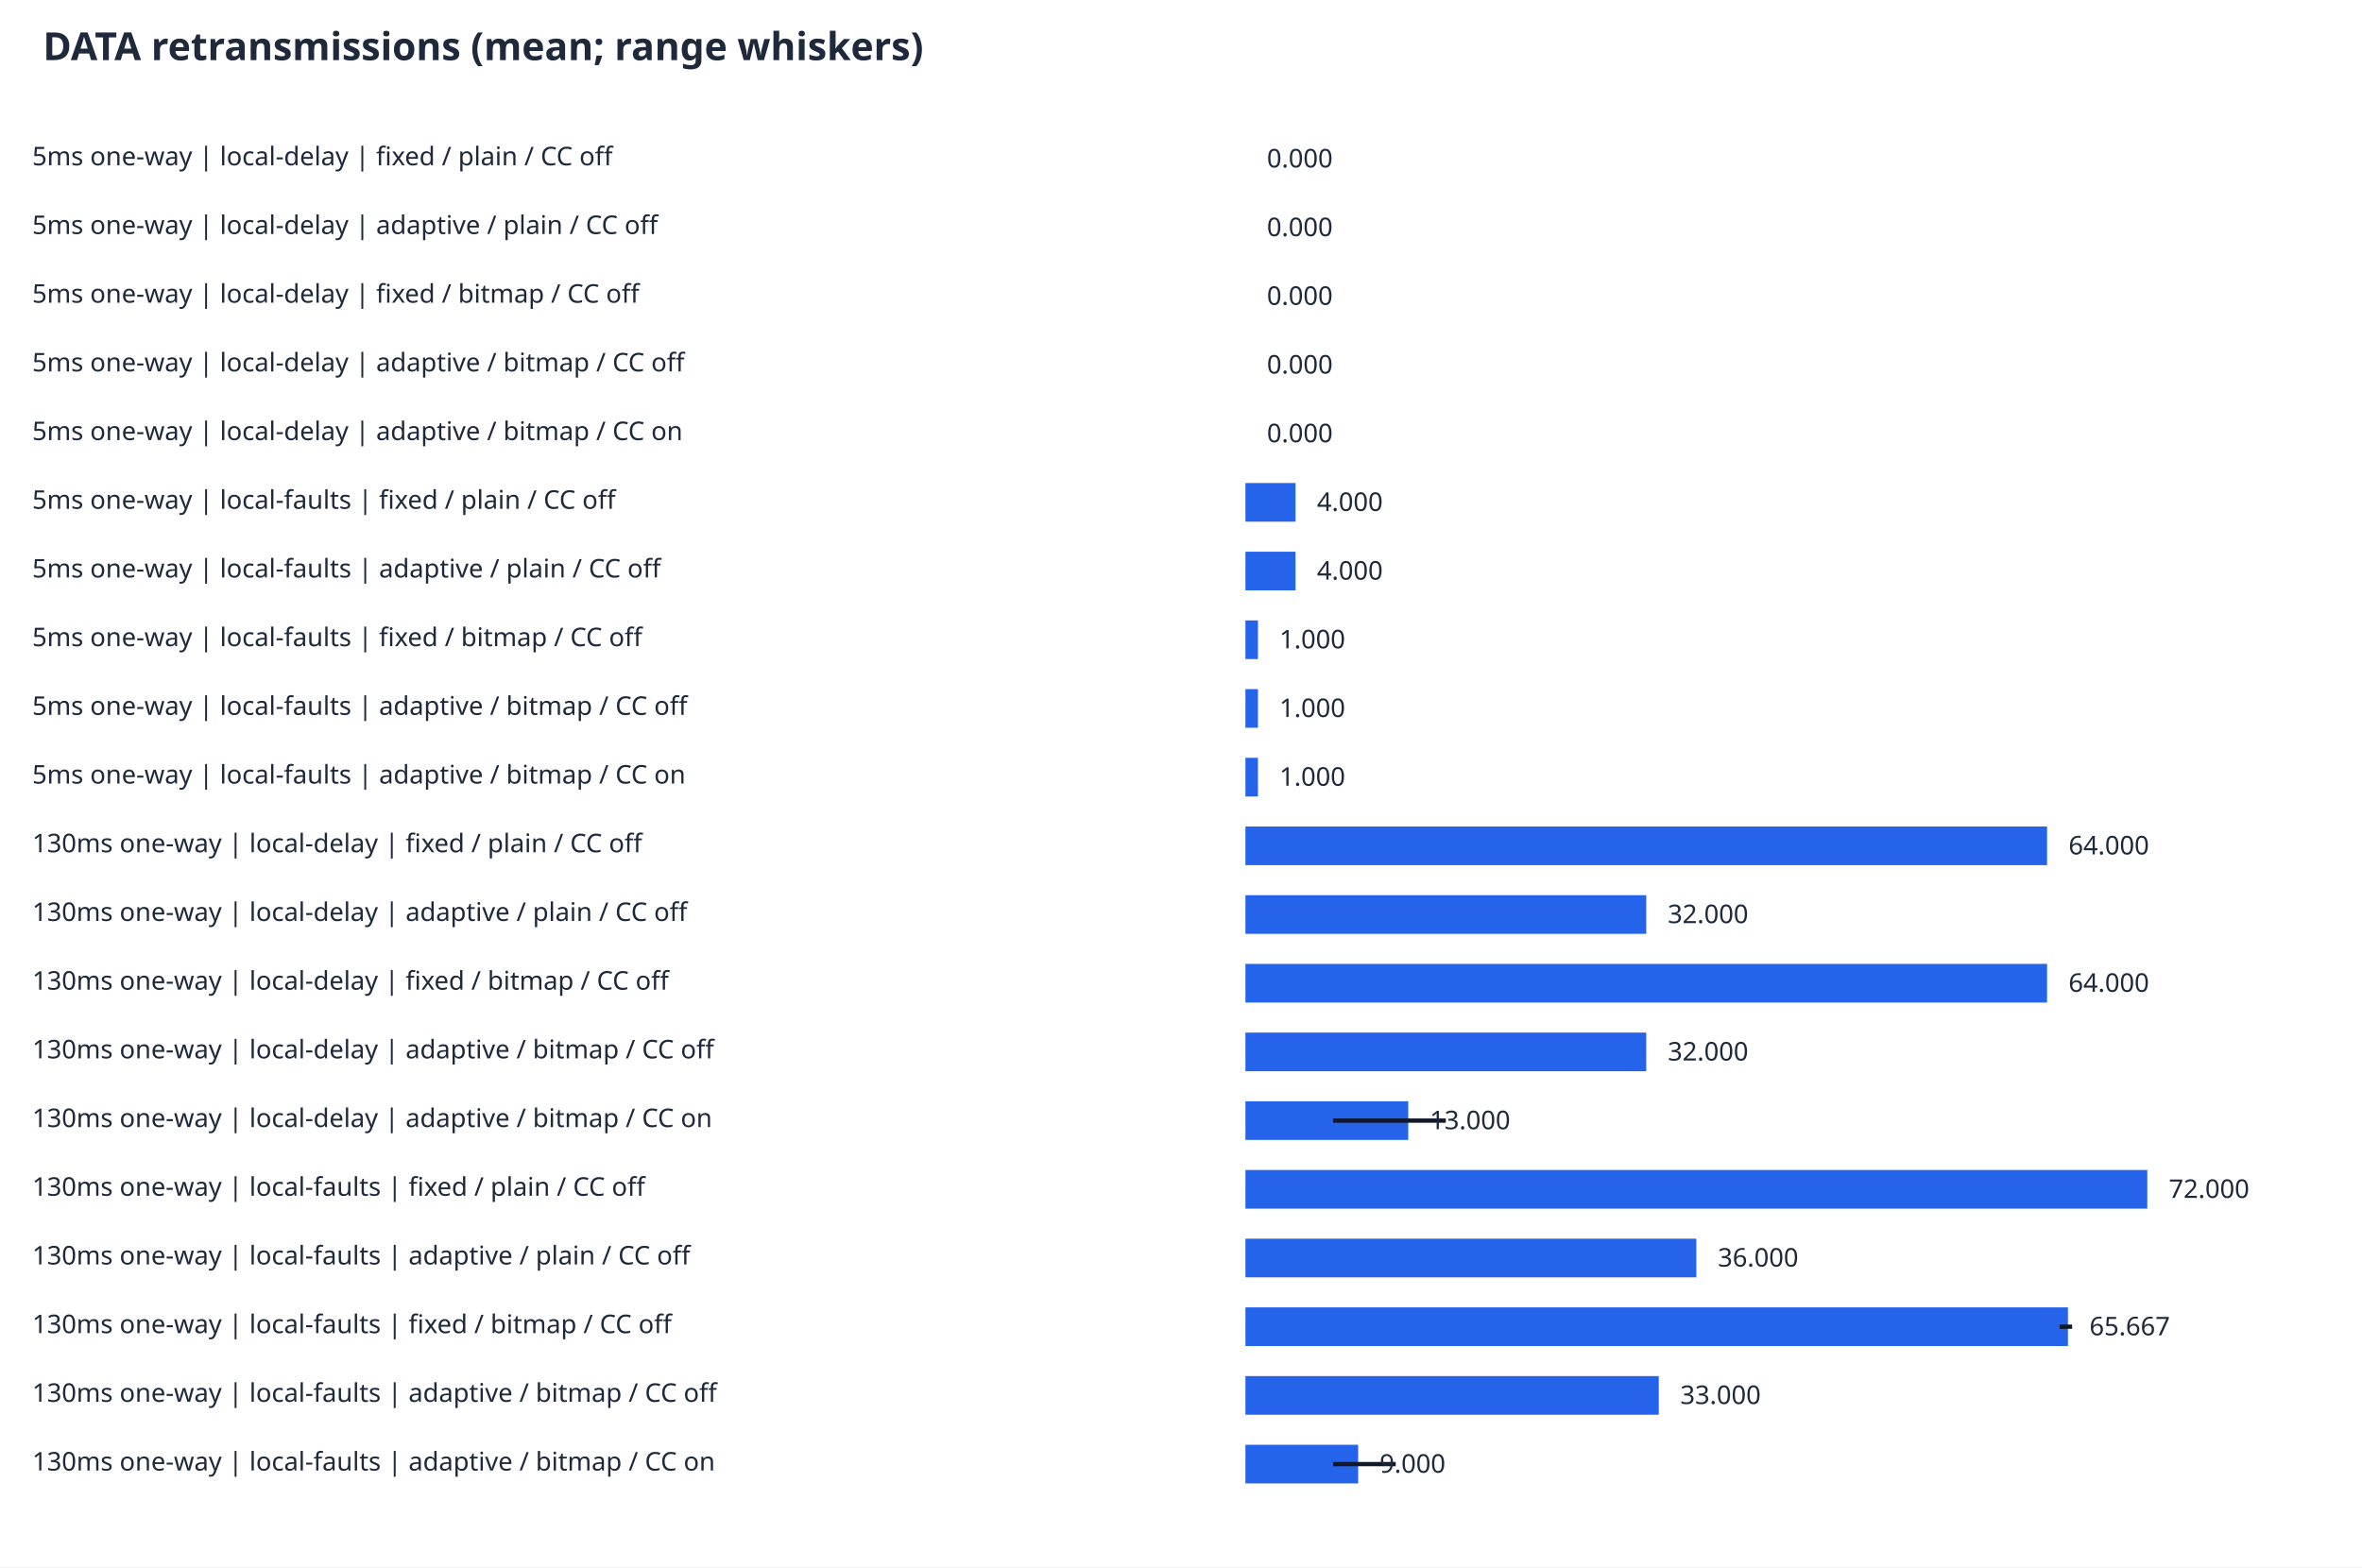
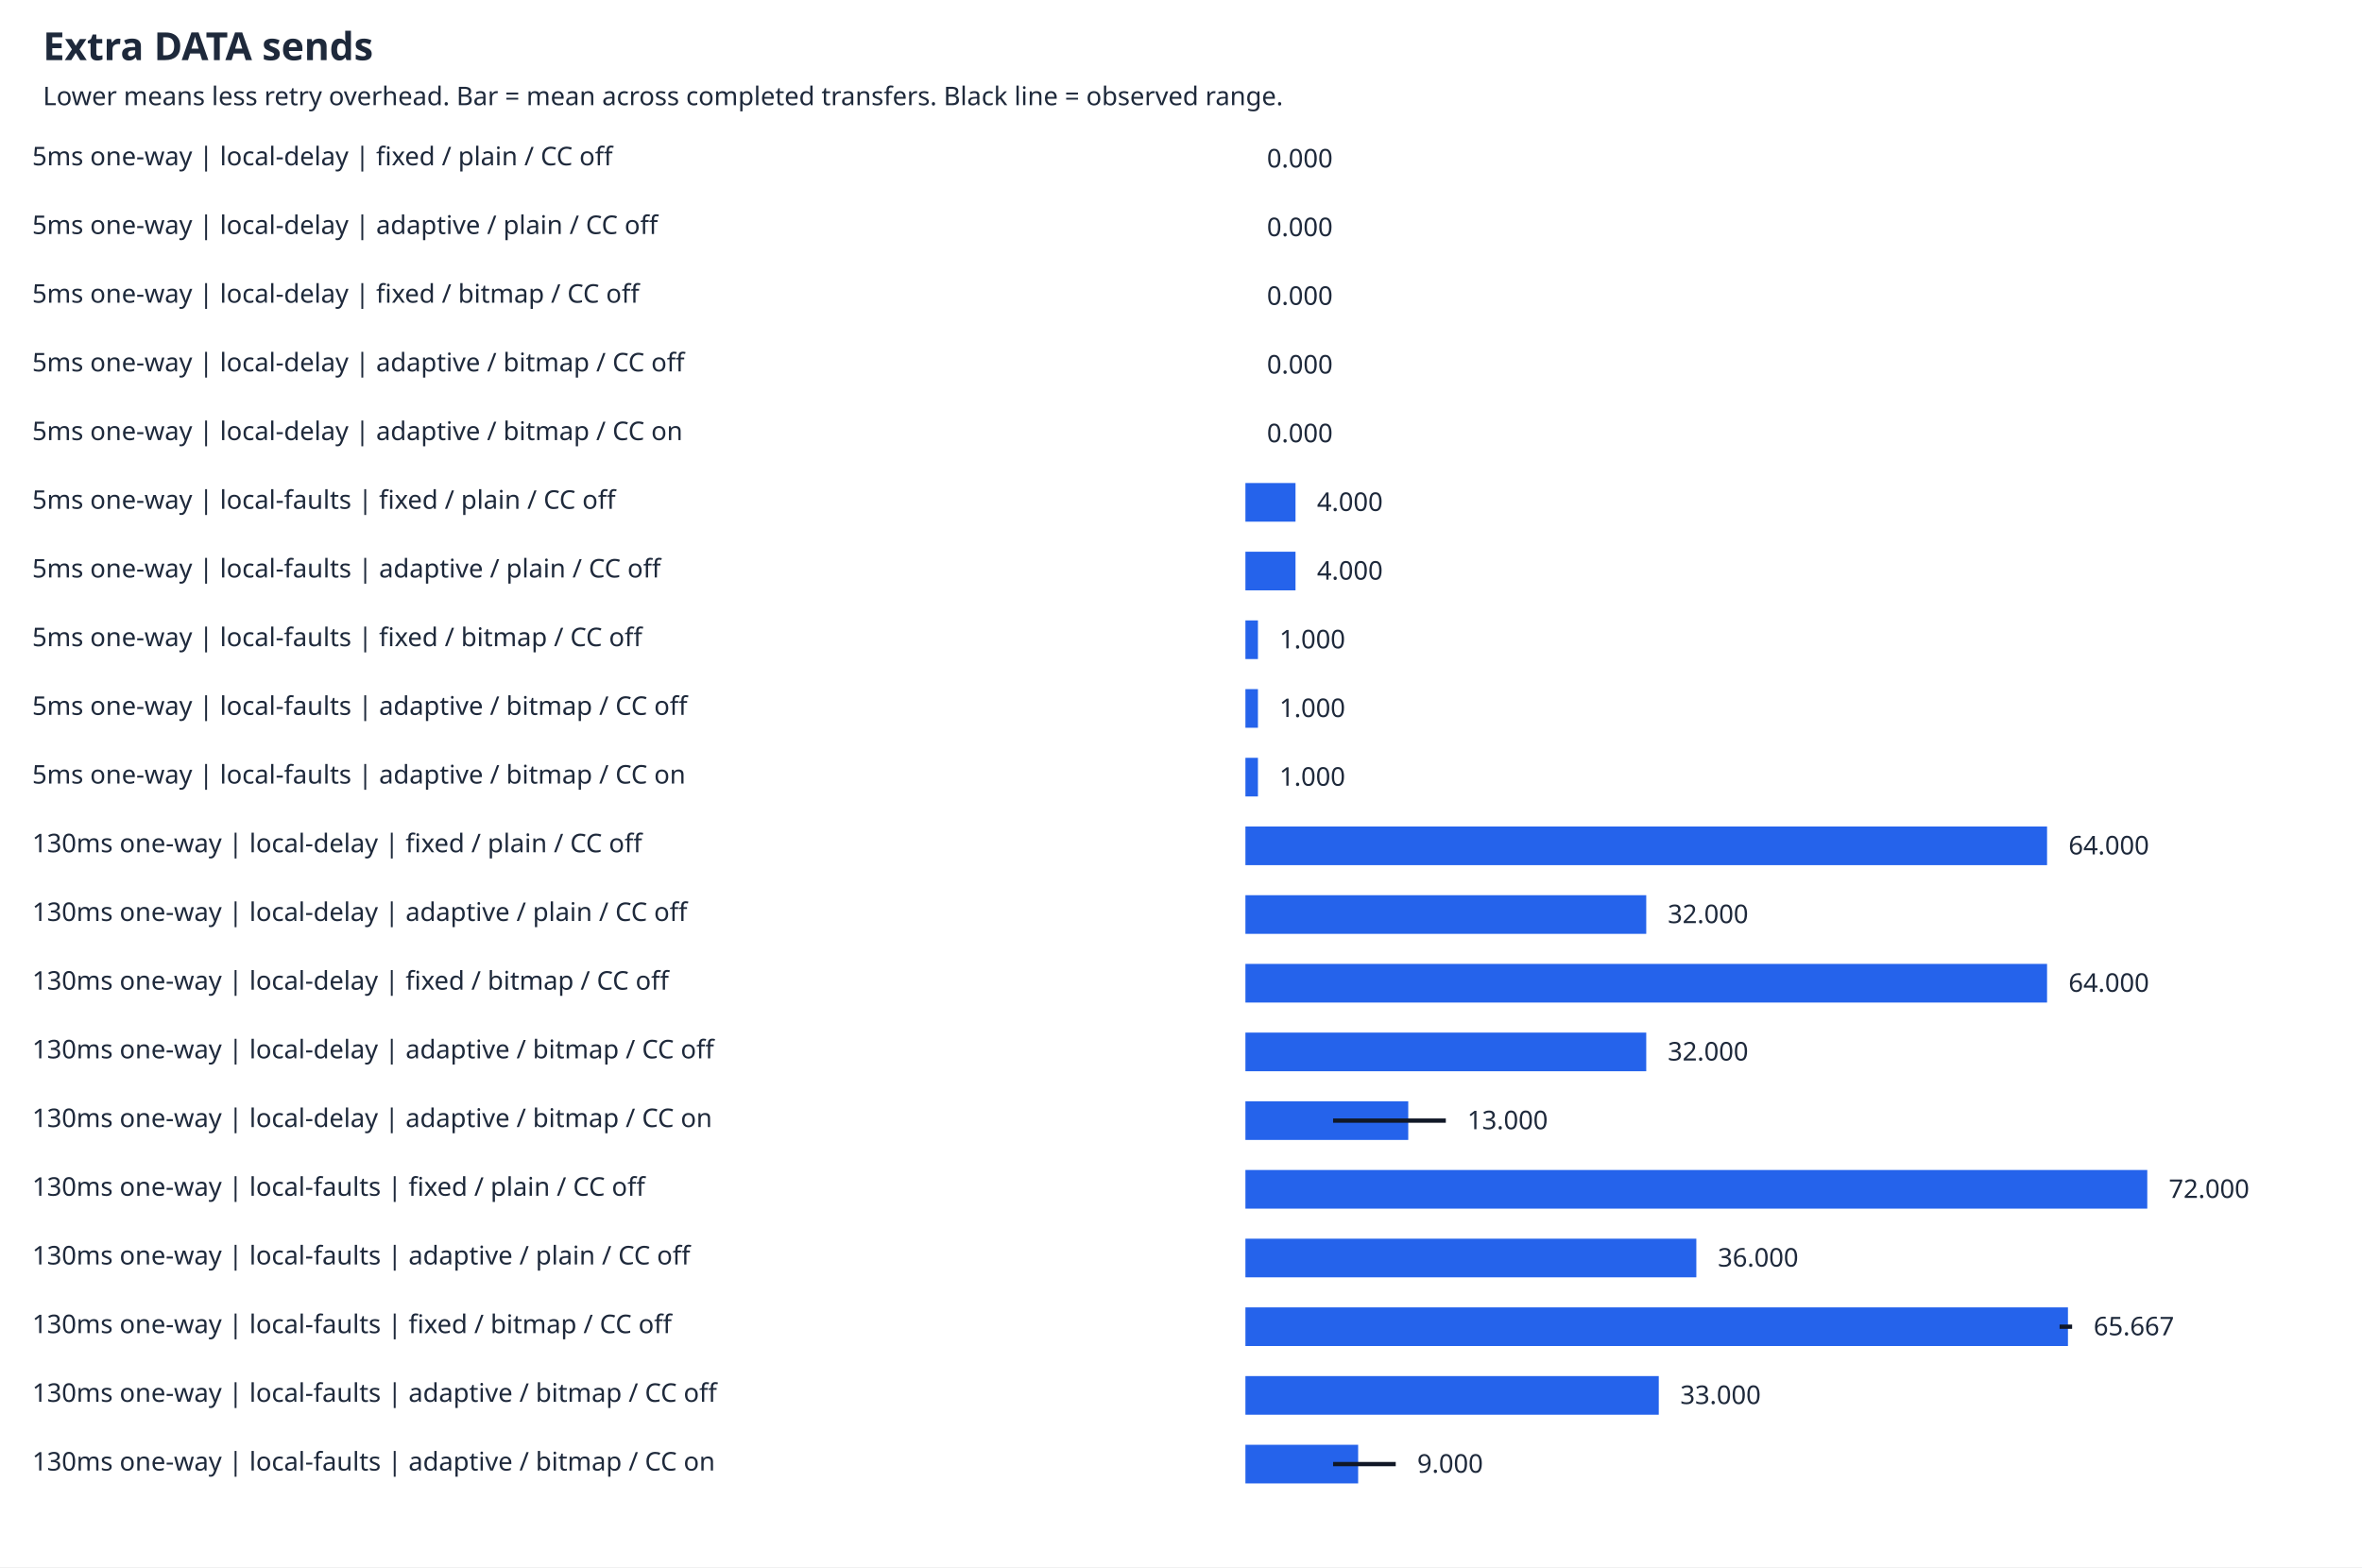
<svg xmlns="http://www.w3.org/2000/svg" width="1100" height="730" viewBox="0 0 1100 730">
  <rect width="100%" height="100%" fill="white" />
  <style>text{font:12px sans-serif;fill:#1e293b} .title{font-size:18px;font-weight:bold}</style>
-   <text x="20" y="28" class="title">DATA retransmissions (mean; range whiskers)</text>
+   <text x="20" y="28" class="title">Extra DATA sends</text>
+   <text x="20" y="49">Lower means less retry overhead. Bar = mean across completed transfers. Black line = observed range.</text>
  <text x="15" y="77">5ms one-way | local-delay | fixed / plain / CC off</text>
  <rect x="580" y="65" width="0.00" height="18" fill="#2563eb" />
  <path d="M580.00,74 H580.00" stroke="#111827" stroke-width="2" />
  <text x="590.00" y="78">0.000</text>
  <text x="15" y="109">5ms one-way | local-delay | adaptive / plain / CC off</text>
  <rect x="580" y="97" width="0.00" height="18" fill="#2563eb" />
  <path d="M580.00,106 H580.00" stroke="#111827" stroke-width="2" />
  <text x="590.00" y="110">0.000</text>
  <text x="15" y="141">5ms one-way | local-delay | fixed / bitmap / CC off</text>
  <rect x="580" y="129" width="0.00" height="18" fill="#2563eb" />
  <path d="M580.00,138 H580.00" stroke="#111827" stroke-width="2" />
  <text x="590.00" y="142">0.000</text>
  <text x="15" y="173">5ms one-way | local-delay | adaptive / bitmap / CC off</text>
  <rect x="580" y="161" width="0.00" height="18" fill="#2563eb" />
  <path d="M580.00,170 H580.00" stroke="#111827" stroke-width="2" />
  <text x="590.00" y="174">0.000</text>
  <text x="15" y="205">5ms one-way | local-delay | adaptive / bitmap / CC on</text>
  <rect x="580" y="193" width="0.00" height="18" fill="#2563eb" />
  <path d="M580.00,202 H580.00" stroke="#111827" stroke-width="2" />
  <text x="590.00" y="206">0.000</text>
  <text x="15" y="237">5ms one-way | local-faults | fixed / plain / CC off</text>
  <rect x="580" y="225" width="23.33" height="18" fill="#2563eb" />
  <path d="M603.33,234 H603.33" stroke="#111827" stroke-width="2" />
  <text x="613.33" y="238">4.000</text>
  <text x="15" y="269">5ms one-way | local-faults | adaptive / plain / CC off</text>
  <rect x="580" y="257" width="23.33" height="18" fill="#2563eb" />
  <path d="M603.33,266 H603.33" stroke="#111827" stroke-width="2" />
  <text x="613.33" y="270">4.000</text>
  <text x="15" y="301">5ms one-way | local-faults | fixed / bitmap / CC off</text>
  <rect x="580" y="289" width="5.83" height="18" fill="#2563eb" />
  <path d="M585.83,298 H585.83" stroke="#111827" stroke-width="2" />
  <text x="595.83" y="302">1.000</text>
  <text x="15" y="333">5ms one-way | local-faults | adaptive / bitmap / CC off</text>
  <rect x="580" y="321" width="5.83" height="18" fill="#2563eb" />
  <path d="M585.83,330 H585.83" stroke="#111827" stroke-width="2" />
  <text x="595.83" y="334">1.000</text>
  <text x="15" y="365">5ms one-way | local-faults | adaptive / bitmap / CC on</text>
  <rect x="580" y="353" width="5.83" height="18" fill="#2563eb" />
  <path d="M585.83,362 H585.83" stroke="#111827" stroke-width="2" />
  <text x="595.83" y="366">1.000</text>
  <text x="15" y="397">130ms one-way | local-delay | fixed / plain / CC off</text>
  <rect x="580" y="385" width="373.33" height="18" fill="#2563eb" />
  <path d="M953.33,394 H953.33" stroke="#111827" stroke-width="2" />
  <text x="963.33" y="398">64.000</text>
  <text x="15" y="429">130ms one-way | local-delay | adaptive / plain / CC off</text>
  <rect x="580" y="417" width="186.67" height="18" fill="#2563eb" />
  <path d="M766.67,426 H766.67" stroke="#111827" stroke-width="2" />
  <text x="776.67" y="430">32.000</text>
  <text x="15" y="461">130ms one-way | local-delay | fixed / bitmap / CC off</text>
  <rect x="580" y="449" width="373.33" height="18" fill="#2563eb" />
  <path d="M953.33,458 H953.33" stroke="#111827" stroke-width="2" />
  <text x="963.33" y="462">64.000</text>
  <text x="15" y="493">130ms one-way | local-delay | adaptive / bitmap / CC off</text>
  <rect x="580" y="481" width="186.67" height="18" fill="#2563eb" />
  <path d="M766.67,490 H766.67" stroke="#111827" stroke-width="2" />
  <text x="776.67" y="494">32.000</text>
  <text x="15" y="525">130ms one-way | local-delay | adaptive / bitmap / CC on</text>
  <rect x="580" y="513" width="75.83" height="18" fill="#2563eb" />
  <path d="M620.83,522 H673.33" stroke="#111827" stroke-width="2" />
-   <text x="665.83" y="526">13.000</text>
+   <text x="683.33" y="526">13.000</text>
  <text x="15" y="557">130ms one-way | local-faults | fixed / plain / CC off</text>
  <rect x="580" y="545" width="420.00" height="18" fill="#2563eb" />
  <path d="M1000.00,554 H1000.00" stroke="#111827" stroke-width="2" />
  <text x="1010.00" y="558">72.000</text>
  <text x="15" y="589">130ms one-way | local-faults | adaptive / plain / CC off</text>
  <rect x="580" y="577" width="210.00" height="18" fill="#2563eb" />
  <path d="M790.00,586 H790.00" stroke="#111827" stroke-width="2" />
  <text x="800.00" y="590">36.000</text>
  <text x="15" y="621">130ms one-way | local-faults | fixed / bitmap / CC off</text>
  <rect x="580" y="609" width="383.06" height="18" fill="#2563eb" />
  <path d="M959.17,618 H965.00" stroke="#111827" stroke-width="2" />
-   <text x="973.06" y="622">65.667</text>
+   <text x="975.00" y="622">65.667</text>
  <text x="15" y="653">130ms one-way | local-faults | adaptive / bitmap / CC off</text>
  <rect x="580" y="641" width="192.50" height="18" fill="#2563eb" />
  <path d="M772.50,650 H772.50" stroke="#111827" stroke-width="2" />
  <text x="782.50" y="654">33.000</text>
  <text x="15" y="685">130ms one-way | local-faults | adaptive / bitmap / CC on</text>
  <rect x="580" y="673" width="52.50" height="18" fill="#2563eb" />
  <path d="M620.83,682 H650.00" stroke="#111827" stroke-width="2" />
-   <text x="642.50" y="686">9.000</text>
+   <text x="660.00" y="686">9.000</text>
</svg>
